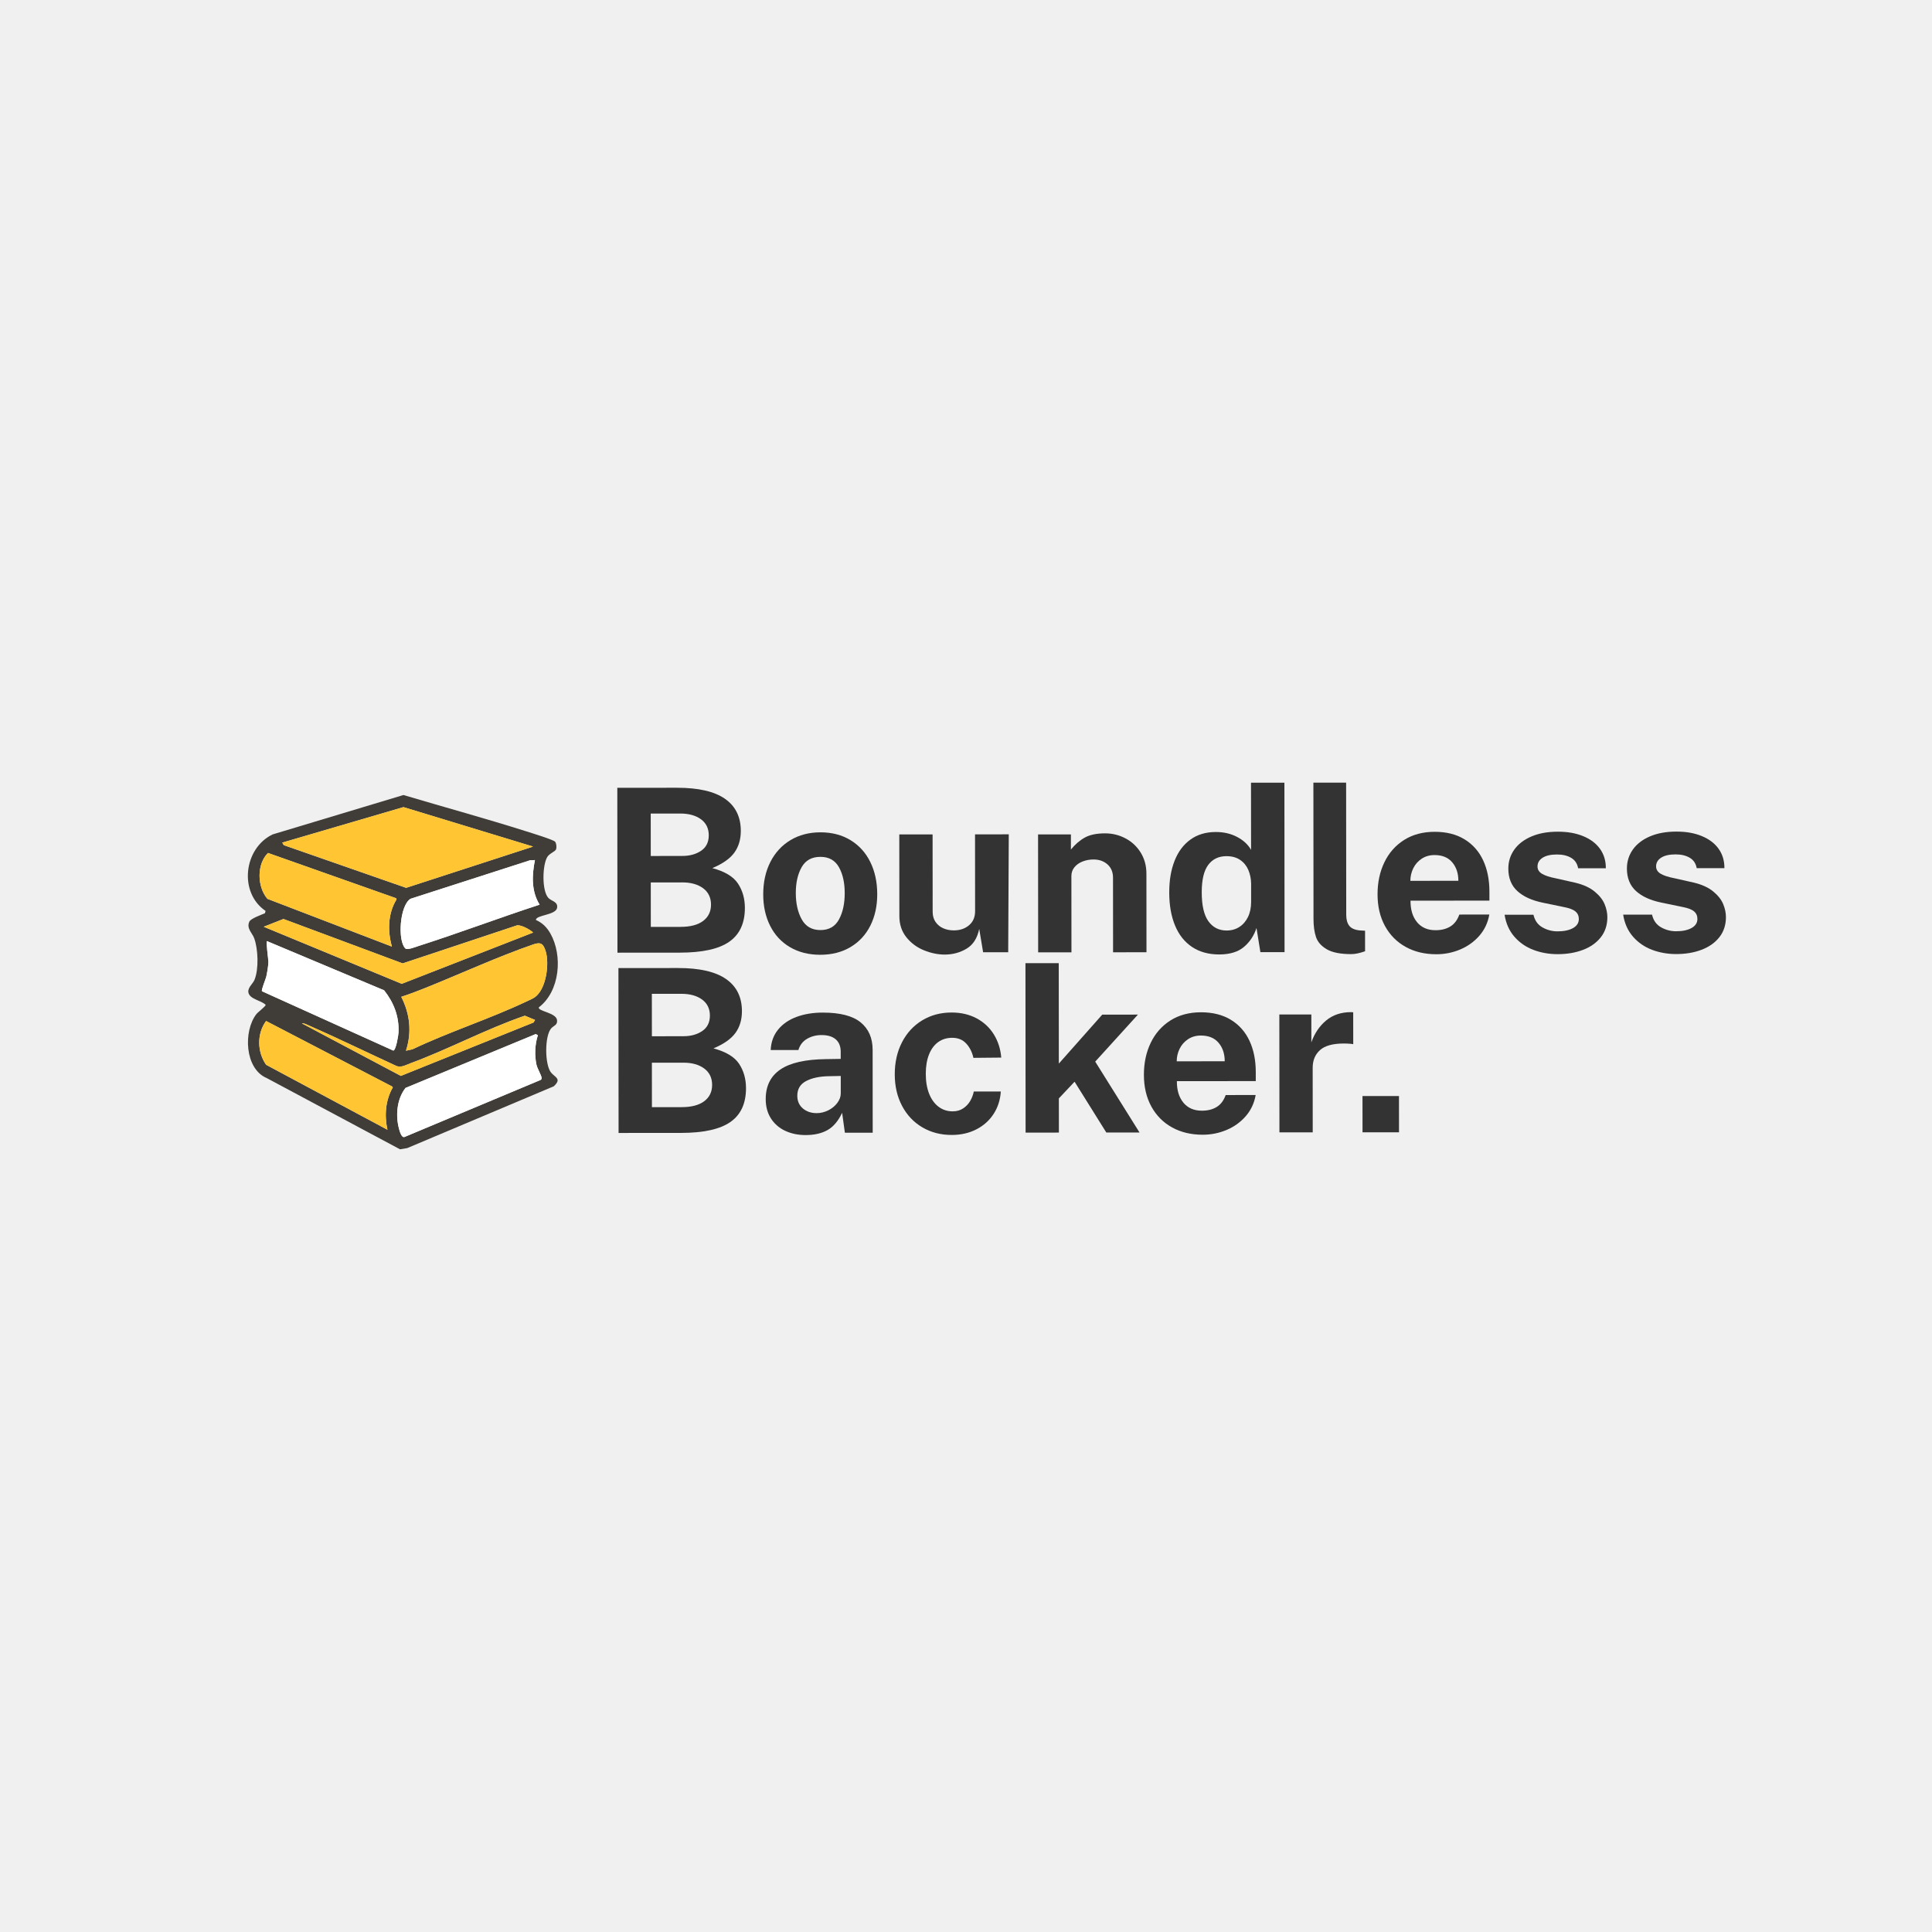
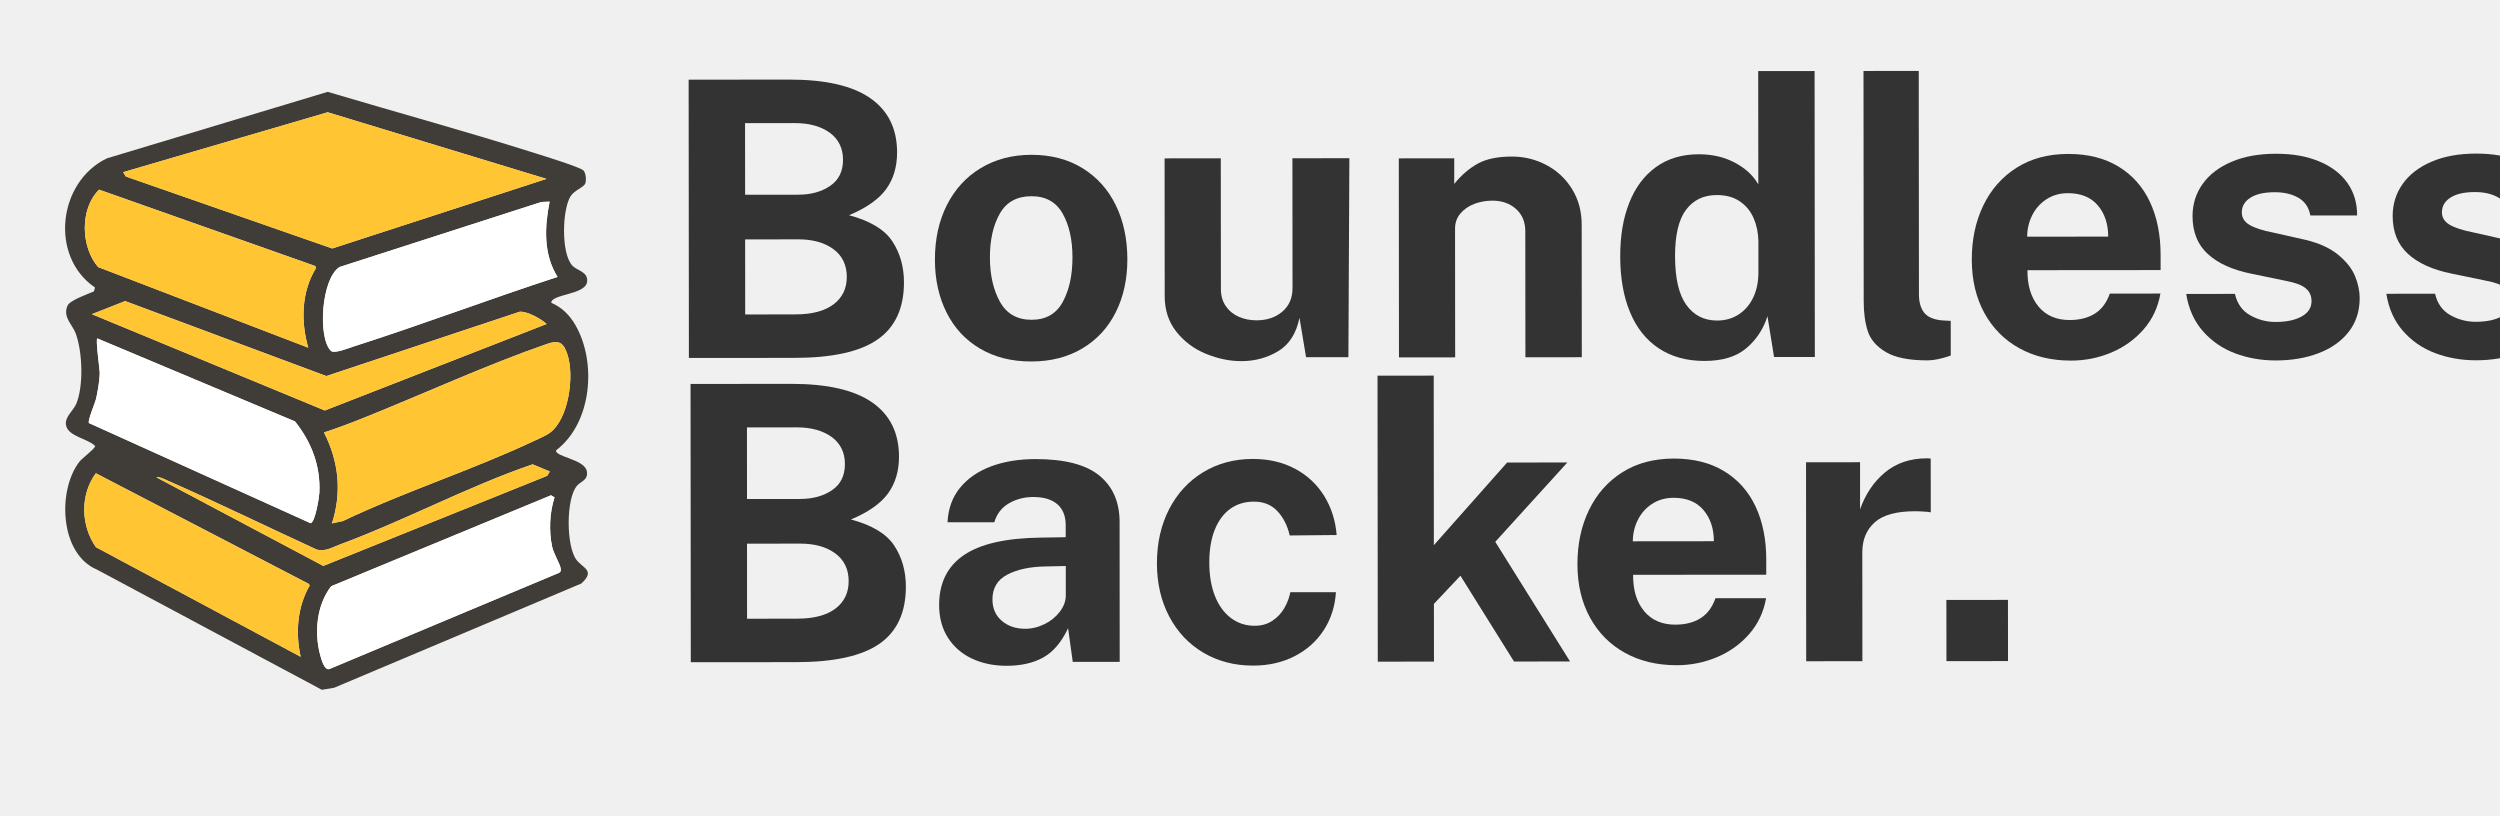
- <svg xmlns="http://www.w3.org/2000/svg" id="Layer_1" version="1.1" viewBox="0 0 1200 1200">
+ <svg xmlns="http://www.w3.org/2000/svg" id="Layer_1" version="1.1" viewBox="130 460 920 300">
  <defs>
    <style>
      .st0 {
        fill: #fff;
      }

      .st1 {
        fill: #333;
      }

      .st2 {
        fill: #ffc532;
      }

      .st3 {
        fill: #403d39;
      }
    </style>
  </defs>
  <g>
    <path class="st3" d="M344.78,522.8c.83,1.01,1.02,3.41.64,4.63-.45,1.47-4.17,2.62-5.51,4.88-3.04,5.12-3.43,20.79.64,25.36,1.78,2,6.07,2.28,5.49,6.12-.72,4.73-13.18,4.42-13.17,7.63,4,1.74,6.82,4.58,8.97,8.36,7.82,13.76,5.95,35.95-7.18,45.92-.62,2.44,10.56,3.25,11.3,7.75.53,3.23-2.05,3.58-3.53,5.2-4.22,4.61-4.13,22.5-.23,27.45,2.41,3.05,6.97,3.88,1.71,8.64l-90.96,38.36-4.5.75-82.74-44.22c-13.81-5.78-14.62-29.28-6.47-39.74,1-1.28,5.96-4.97,5.76-5.77-2.71-2.79-10.03-3.45-10.73-7.76-.48-2.95,2.77-5.27,3.82-7.81,2.72-6.6,2.25-19.16-.22-25.83-1.24-3.36-4.9-6.02-3-10.27.88-1.97,7.53-4.27,9.68-5.21l.41-1.44c-16.79-11.38-13.62-38.9,4.38-47.53l81.24-24.47c25.5,7.59,51.25,14.62,76.61,22.66,2.71.86,16.6,5.12,17.6,6.34ZM175.3,523.36l1,1.59,75.96,26.49,78.84-25.61-80.51-24.51-75.28,22.05ZM243.44,587.96c-2.76-9.68-2.55-20.48,2.81-29.24l-.19-.81-79.59-28.12c-7.13,6.96-6.78,21.06-.36,28.49l77.34,29.67ZM332.26,534.2l-3.04.13-74.24,23.92c-6.82,4.28-8.09,26.29-3.17,30.88,1.21,1.13,6.48-1.03,8.24-1.59,25.17-8.05,49.99-17.45,75.12-25.64-5.24-8.41-4.78-18.3-2.91-27.7ZM331.15,579.22c-2.01-1.87-7.15-4.74-9.93-4.49l-71.13,23.66-74.03-27.59-12.25,4.82,85.72,35.44,81.63-31.84ZM162.74,615.69l81.56,36.86c1.7-.39,3.13-9.46,3.22-11.19.49-9.89-2.9-18.63-8.95-26.27l-72.74-30.54c-.77.05.9,11.47.87,12.99-.05,2.41-.77,6.64-1.32,9.08-.37,1.64-3.26,8.35-2.65,9.07ZM252.15,652.62l4.03-.88c23.04-10.98,47.74-18.78,70.77-29.68,1.59-.75,4-1.76,5.34-2.74,7.01-5.1,9.05-20.76,6.63-28.53-1.46-4.69-3.07-5.8-7.65-4.21-22.28,7.71-45.41,18.37-67.47,27.21-4.78,1.92-9.67,3.76-14.57,5.36,5.43,10.64,6.64,22.02,2.92,33.47ZM332.34,633.51l-6.34-2.64c-23.97,8.21-47.18,20.75-70.98,29.52-2.77,1.02-5.6,2.81-8.65,1.77-18.15-8.35-36.15-17.13-54.43-25.19-1.18-.52-3.18-1.6-4.43-1.34l61.47,32.62,82.38-33.15.99-1.6ZM240.65,701.7c-1.95-8.82-1.25-18.37,3.33-26.28l-.42-.58-78.29-40.68c-5.83,7.88-5.55,19.29.03,27.2l75.35,40.34ZM332.76,642.26l-80.88,33.46c-5.4,6.89-6.29,17.12-4.04,25.41.41,1.5,1.5,5.58,3.33,5.09l84.67-35.48c.62-.44.58-.93.48-1.61-.25-1.62-2.62-5.5-3.13-7.9-1.23-5.75-.95-12.66.88-18.2l-1.32-.78Z" />
    <polygon class="st2" points="175.3 523.36 250.58 501.31 331.09 525.82 252.25 551.44 176.3 524.95 175.3 523.36" />
    <path class="st2" d="M252.15,652.62c3.72-11.45,2.51-22.83-2.92-33.47,4.9-1.6,9.79-3.44,14.57-5.36,22.06-8.84,45.19-19.5,67.47-27.21,4.58-1.59,6.19-.48,7.65,4.21,2.42,7.77.37,23.43-6.63,28.53-1.35.98-3.75,1.99-5.34,2.74-23.04,10.9-47.74,18.7-70.77,29.68l-4.03.88Z" />
    <path class="st0" d="M162.74,615.69c-.62-.72,2.28-7.43,2.65-9.07.55-2.44,1.27-6.67,1.32-9.08.03-1.51-1.64-12.93-.87-12.99l72.74,30.54c6.06,7.64,9.44,16.37,8.95,26.27-.09,1.73-1.51,10.8-3.22,11.19l-81.56-36.86Z" />
    <path class="st0" d="M332.76,642.26l1.32.78c-1.84,5.54-2.11,12.45-.88,18.2.51,2.4,2.88,6.28,3.13,7.9.1.68.14,1.17-.48,1.61l-84.67,35.48c-1.84.49-2.93-3.59-3.33-5.09-2.25-8.29-1.36-18.52,4.04-25.41l80.88-33.46Z" />
    <path class="st0" d="M332.26,534.2c-1.87,9.39-2.33,19.29,2.91,27.7-25.13,8.19-49.95,17.59-75.12,25.64-1.76.56-7.03,2.72-8.24,1.59-4.92-4.58-3.65-26.6,3.17-30.88l74.24-23.92,3.04-.13Z" />
    <path class="st2" d="M243.44,587.96l-77.34-29.67c-6.42-7.44-6.76-21.53.36-28.49l79.59,28.12.19.81c-5.36,8.76-5.56,19.57-2.81,29.24Z" />
    <path class="st2" d="M240.65,701.7l-75.35-40.34c-5.58-7.91-5.86-19.32-.03-27.2l78.29,40.68.42.58c-4.58,7.92-5.29,17.46-3.33,26.28Z" />
    <path class="st2" d="M331.15,579.22l-81.63,31.84-85.72-35.44,12.25-4.82,74.03,27.59,71.13-23.66c2.78-.25,7.93,2.61,9.93,4.49Z" />
    <path class="st2" d="M332.34,633.51l-.99,1.6-82.38,33.15-61.47-32.62c1.25-.26,3.25.82,4.43,1.34,18.28,8.05,36.28,16.83,54.43,25.19,3.06,1.04,5.89-.75,8.65-1.77,23.8-8.77,47.02-21.32,70.98-29.52l6.34,2.64Z" />
  </g>
  <g>
    <path class="st1" d="M383.41,489.32l37.11-.03c13.27-.01,23.18,2.27,29.75,6.84,6.57,4.57,9.85,11.23,9.86,19.96,0,5.29-1.34,9.79-4.02,13.5-2.69,3.71-7.24,6.91-13.66,9.61,7.74,2.07,13.05,5.26,15.91,9.58,2.86,4.32,4.29,9.36,4.3,15.12,0,9.49-3.22,16.49-9.68,21.01-6.47,4.52-16.68,6.78-30.66,6.79l-38.81.03-.09-102.41ZM423.81,531.64c4.63,0,8.52-1.08,11.68-3.23,3.16-2.15,4.74-5.35,4.74-9.6s-1.64-7.62-4.89-9.98c-3.26-2.36-7.56-3.54-12.89-3.53l-18.27.02.02,26.35,19.62-.02ZM422.79,575.69c6.04,0,10.69-1.24,13.95-3.69,3.26-2.46,4.88-5.83,4.88-10.13s-1.65-7.79-4.93-10.19c-3.28-2.41-7.57-3.6-12.86-3.6l-19.62.02.02,27.62,18.56-.02Z" />
    <path class="st1" d="M490.68,588.31c-5.36-3.16-9.47-7.58-12.33-13.27-2.86-5.69-4.3-12.19-4.3-19.51,0-7.55,1.46-14.25,4.41-20.08,2.95-5.83,7.11-10.37,12.49-13.61,5.38-3.24,11.59-4.86,18.62-4.87,7.18,0,13.43,1.63,18.77,4.91,5.34,3.28,9.43,7.82,12.26,13.62,2.84,5.8,4.26,12.44,4.27,19.9,0,7.32-1.42,13.82-4.27,19.51-2.85,5.69-6.96,10.13-12.31,13.32-5.36,3.19-11.62,4.79-18.8,4.8-7.18,0-13.45-1.57-18.81-4.73ZM521.11,571.07c2.38-4.39,3.57-9.85,3.56-16.36s-1.21-11.9-3.63-16.14c-2.41-4.25-6.24-6.37-11.48-6.36-5.34,0-9.22,2.15-11.64,6.42-2.43,4.28-3.64,9.65-3.63,16.12s1.24,11.91,3.7,16.32c2.46,4.41,6.33,6.62,11.62,6.61,5.29,0,9.12-2.2,11.5-6.6Z" />
    <path class="st1" d="M573.82,590.22c-4.37-1.79-8-4.49-10.88-8.1-2.88-3.61-4.33-7.99-4.33-13.13l-.04-50.71,20.68-.02.04,48.09c0,2.5.62,4.63,1.85,6.37,1.23,1.75,2.84,3.04,4.82,3.89,1.98.85,4.13,1.27,6.45,1.27,3.82,0,6.99-1.07,9.49-3.2,2.5-2.13,3.75-5.03,3.75-8.71l-.04-47.73,20.96-.02-.36,73.23h-15.58s-2.42-14.5-2.42-14.5c-1.18,5.76-3.79,9.86-7.85,12.29-4.06,2.43-8.57,3.65-13.52,3.66-4.3,0-8.63-.89-13-2.68Z" />
    <path class="st1" d="M644.76,518.28l20.4-.02v9.42c2.6-3.21,5.47-5.69,8.61-7.44,3.14-1.75,7.35-2.63,12.64-2.63,4.48,0,8.7,1.03,12.64,3.11,3.94,2.08,7.1,5.02,9.46,8.84,2.36,3.82,3.55,8.19,3.55,13.1l.04,48.8-20.75.02-.04-46.32c0-3.49-1.15-6.25-3.44-8.28-2.29-2.03-5.18-3.04-8.68-3.04-2.36,0-4.59.41-6.69,1.21-2.1.81-3.8,1.99-5.1,3.55-1.3,1.56-1.94,3.4-1.94,5.53l.04,47.38-20.68.02-.06-73.23Z" />
    <path class="st1" d="M740.39,588.17c-4.65-3.11-8.18-7.56-10.56-13.34-2.39-5.78-3.59-12.59-3.59-20.43s1.1-14.08,3.31-19.73c2.21-5.64,5.49-10.04,9.83-13.18,4.34-3.14,9.6-4.72,15.79-4.72,4.96,0,9.38,1.03,13.28,3.1,3.9,2.07,6.77,4.74,8.61,8l-.04-41.71,20.75-.02.09,105.24h-15.01s-2.42-15-2.42-15c-1.51,4.72-4.1,8.64-7.78,11.76-3.68,3.12-8.8,4.68-15.36,4.69s-12.24-1.55-16.89-4.66ZM769.77,575.75c2.29-1.46,4.08-3.53,5.38-6.2,1.3-2.67,1.94-5.77,1.94-9.32v-11.47c-.06-3.07-.64-5.89-1.75-8.46-1.11-2.57-2.8-4.64-5.07-6.19-2.27-1.56-5.1-2.33-8.5-2.33-4.82,0-8.58,1.8-11.29,5.39-2.71,3.59-4.06,9.26-4.06,17,0,8.22,1.39,14.23,4.16,18.06,2.77,3.82,6.53,5.73,11.3,5.73,2.97,0,5.61-.74,7.89-2.2Z" />
    <path class="st1" d="M824.03,589.58c-3.43-2.03-5.65-4.57-6.66-7.64-1.02-3.07-1.53-6.77-1.53-11.12l-.07-84.7,20.33-.02.07,82.15c0,2.88.62,5.12,1.85,6.73,1.23,1.6,3.35,2.57,6.38,2.9l3.47.21v12.75c-3.34,1.18-6.2,1.78-8.56,1.78-6.75,0-11.84-1.01-15.26-3.03Z" />
    <path class="st1" d="M880.17,572.82c2.77,3.3,6.58,4.95,11.44,4.95,3.68,0,6.77-.78,9.28-2.35,2.5-1.56,4.34-4.02,5.52-7.37l18.63-.02c-.89,5.1-2.97,9.5-6.22,13.21-3.25,3.71-7.22,6.55-11.89,8.51-4.67,1.96-9.61,2.95-14.8,2.95-7.18,0-13.52-1.51-19.02-4.55-5.5-3.04-9.79-7.37-12.87-12.98-3.07-5.62-4.61-12.15-4.62-19.61s1.4-14.06,4.23-19.94c2.83-5.88,6.91-10.51,12.24-13.89,5.33-3.38,11.66-5.07,18.98-5.08s13.46,1.55,18.56,4.66c5.1,3.11,8.95,7.45,11.56,13.02,2.6,5.57,3.91,12.06,3.91,19.47v5.59s-49,.04-49,.04c-.04,5.62,1.32,10.08,4.08,13.38ZM905.82,547.09c0-4.67-1.28-8.51-3.83-11.51-2.55-3-6.21-4.49-10.98-4.49-3.02,0-5.68.76-7.97,2.27-2.29,1.51-4.03,3.5-5.24,5.95-1.2,2.46-1.8,5.05-1.8,7.79l29.82-.03Z" />
    <path class="st1" d="M952.46,590c-4.68-1.77-8.62-4.49-11.83-8.17-3.21-3.68-5.25-8.23-6.1-13.66l17.92-.02c.85,3.64,2.73,6.27,5.64,7.89,2.91,1.63,6.01,2.44,9.31,2.44,4.01,0,7.22-.68,9.63-2.03s3.61-3.23,3.61-5.63c0-1.98-.72-3.56-2.16-4.74-1.44-1.18-3.82-2.07-7.12-2.69l-12.96-2.68c-6.9-1.41-12.21-3.82-15.94-7.25-3.73-3.42-5.6-8.06-5.61-13.91,0-4.39,1.22-8.32,3.67-11.79,2.45-3.47,5.99-6.2,10.62-8.19,4.62-1.99,10.08-2.98,16.36-2.99s11.33.92,15.87,2.78c4.53,1.86,8.02,4.5,10.45,7.92,2.43,3.42,3.63,7.42,3.59,12h-17.21c-.52-2.91-1.96-5.07-4.33-6.46-2.36-1.39-5.29-2.09-8.78-2.08-3.87,0-6.86.68-8.96,2.03-2.1,1.35-3.15,3.15-3.15,5.42,0,1.89.92,3.4,2.77,4.53,1.84,1.13,4.82,2.1,8.93,2.9l11.9,2.68c5.01,1.22,8.98,3.06,11.94,5.51,2.95,2.45,5,5.05,6.13,7.79,1.14,2.74,1.7,5.43,1.71,8.07,0,4.86-1.35,9.02-4.06,12.47-2.71,3.45-6.4,6.06-11.08,7.84-4.67,1.78-9.91,2.66-15.72,2.67-5.34,0-10.34-.88-15.02-2.64Z" />
    <path class="st1" d="M1026.11,589.94c-4.68-1.77-8.62-4.49-11.83-8.17-3.21-3.68-5.25-8.23-6.1-13.66l17.92-.02c.85,3.64,2.73,6.27,5.64,7.89,2.91,1.63,6.01,2.44,9.31,2.44,4.01,0,7.22-.68,9.63-2.03s3.61-3.23,3.61-5.63c0-1.98-.72-3.56-2.16-4.74-1.44-1.18-3.82-2.07-7.12-2.69l-12.96-2.68c-6.9-1.41-12.21-3.82-15.94-7.25-3.73-3.42-5.6-8.06-5.61-13.91,0-4.39,1.22-8.32,3.67-11.79,2.45-3.47,5.99-6.2,10.62-8.19,4.62-1.99,10.08-2.98,16.36-2.99s11.33.92,15.87,2.78c4.53,1.86,8.02,4.5,10.45,7.92,2.43,3.42,3.63,7.42,3.59,12h-17.21c-.52-2.91-1.96-5.07-4.33-6.46-2.36-1.39-5.29-2.09-8.78-2.08-3.87,0-6.86.68-8.96,2.03-2.1,1.35-3.15,3.15-3.15,5.42,0,1.89.92,3.4,2.77,4.53,1.84,1.13,4.82,2.1,8.93,2.9l11.9,2.68c5.01,1.22,8.98,3.06,11.94,5.51,2.95,2.45,5,5.05,6.13,7.79,1.14,2.74,1.7,5.43,1.71,8.07,0,4.86-1.35,9.02-4.06,12.47-2.71,3.45-6.4,6.06-11.08,7.84-4.67,1.78-9.91,2.66-15.72,2.67-5.34,0-10.34-.88-15.02-2.64Z" />
  </g>
  <g>
    <path class="st1" d="M384.11,601.29l37.11-.03c13.27-.01,23.18,2.27,29.75,6.84,6.57,4.57,9.85,11.23,9.86,19.96,0,5.29-1.34,9.79-4.02,13.5-2.69,3.71-7.24,6.91-13.66,9.61,7.74,2.07,13.05,5.26,15.91,9.58,2.86,4.32,4.29,9.36,4.3,15.12,0,9.49-3.22,16.49-9.68,21.01-6.47,4.52-16.68,6.78-30.66,6.79l-38.81.03-.09-102.41ZM424.51,643.61c4.63,0,8.52-1.08,11.68-3.23,3.16-2.15,4.74-5.35,4.74-9.6s-1.64-7.62-4.89-9.98c-3.26-2.36-7.56-3.54-12.89-3.53l-18.27.02.02,26.35,19.62-.02ZM423.48,687.66c6.04,0,10.69-1.24,13.95-3.69,3.26-2.46,4.88-5.83,4.88-10.13s-1.65-7.79-4.93-10.19c-3.28-2.41-7.57-3.6-12.86-3.6l-19.62.02.02,27.62,18.56-.02Z" />
    <path class="st1" d="M487.69,702.37c-3.76-1.77-6.71-4.34-8.86-7.71-2.15-3.37-3.23-7.37-3.23-12,0-8.12,3.03-14.25,9.12-18.39,6.09-4.14,15.53-6.28,28.32-6.43l9.14-.15v-4.39c0-3.4-1.04-5.98-3.09-7.75-2.06-1.77-5-2.65-8.82-2.65-3.31,0-6.29.77-8.96,2.31-2.67,1.54-4.47,3.86-5.41,6.98h-17.21c.23-4.94,1.75-9.16,4.56-12.63,2.81-3.47,6.6-6.11,11.4-7.91,4.79-1.8,10.25-2.7,16.39-2.71,10.72,0,18.56,2.01,23.52,6.07,4.96,4.06,7.44,9.74,7.45,17.06l.04,51.49h-17.28s-1.71-12.38-1.71-12.38c-2.4,5.1-5.43,8.68-9.09,10.74-3.66,2.06-8.18,3.09-13.56,3.09-4.72,0-8.96-.88-12.71-2.65ZM514.42,689.67c2.31-1.16,4.19-2.69,5.63-4.61,1.44-1.91,2.16-3.89,2.16-5.92v-10.84s-7.45.15-7.45.15c-5.76.1-10.46,1.11-14.09,3.02-3.63,1.91-5.45,4.95-5.45,9.1,0,3.31,1.15,5.94,3.44,7.89,2.29,1.96,5.16,2.93,8.61,2.93,2.45,0,4.84-.58,7.15-1.74Z" />
    <path class="st1" d="M606.61,632.51c4.51,2.43,8.08,5.77,10.7,10.01,2.62,4.25,4.15,9.04,4.58,14.37l-17.28.16c-.81-3.59-2.31-6.56-4.5-8.92-2.2-2.36-5.09-3.54-8.68-3.53-3.35,0-6.26.89-8.71,2.66-2.45,1.77-4.35,4.34-5.69,7.69-1.34,3.35-2.01,7.37-2.01,12.04s.7,8.9,2.1,12.39c1.39,3.49,3.36,6.18,5.88,8.07,2.53,1.89,5.44,2.83,8.75,2.83,2.5,0,4.67-.62,6.51-1.85,1.84-1.23,3.3-2.79,4.39-4.68,1.08-1.89,1.81-3.83,2.19-5.81h16.78c-.33,5.18-1.81,9.82-4.45,13.91-2.64,4.09-6.21,7.29-10.72,9.61-4.51,2.32-9.62,3.48-15.33,3.48-6.8,0-12.88-1.57-18.24-4.73-5.36-3.16-9.56-7.59-12.58-13.3-3.03-5.71-4.54-12.25-4.55-19.61s1.49-14.1,4.48-19.9c2.99-5.81,7.17-10.35,12.52-13.61,5.36-3.26,11.46-4.9,18.3-4.9,5.85,0,11.04,1.21,15.55,3.63Z" />
    <path class="st1" d="M687.16,703.44l-19.72-31.57-9.76,10.35.02,21.25-20.68.02-.09-105.24,20.68-.02.05,62.39,26.96-30.41,22.17-.02-26.53,29.2,27.52,44.03-20.61.02Z" />
    <path class="st1" d="M735.05,684.92c2.77,3.3,6.58,4.95,11.44,4.95,3.68,0,6.77-.78,9.28-2.35,2.5-1.56,4.34-4.02,5.52-7.37l18.63-.02c-.89,5.1-2.97,9.5-6.22,13.21-3.25,3.71-7.22,6.55-11.89,8.51-4.67,1.96-9.61,2.95-14.8,2.95-7.18,0-13.52-1.51-19.02-4.55-5.5-3.04-9.79-7.37-12.87-12.98-3.07-5.62-4.61-12.15-4.62-19.61s1.4-14.06,4.23-19.94c2.83-5.88,6.91-10.51,12.24-13.89,5.33-3.38,11.66-5.07,18.98-5.08,7.27,0,13.46,1.55,18.56,4.66,5.1,3.11,8.95,7.45,11.56,13.02,2.6,5.57,3.91,12.06,3.91,19.47v5.59s-49,.04-49,.04c-.04,5.62,1.32,10.08,4.08,13.38ZM760.7,659.19c0-4.67-1.28-8.51-3.83-11.51-2.55-3-6.21-4.49-10.98-4.49-3.02,0-5.68.76-7.97,2.27-2.29,1.51-4.03,3.5-5.24,5.95-1.2,2.46-1.8,5.05-1.8,7.79l29.82-.03Z" />
    <path class="st1" d="M794.6,630.12l19.9-.02v17.35c1.95-5.57,4.99-10.1,9.14-13.57,4.15-3.47,9.32-5.21,15.51-5.22.71,0,1.16.05,1.35.14l.02,19.76c-.28-.09-.71-.16-1.27-.21-1.61-.14-3.12-.21-4.53-.21-6.89,0-11.85,1.38-14.87,4.12-3.02,2.74-4.53,6.4-4.52,10.98l.03,40.08-20.68.02-.06-73.23Z" />
    <path class="st1" d="M846.27,680.78l22.66-.02.02,22.52-22.66.02-.02-22.52Z" />
  </g>
</svg>
